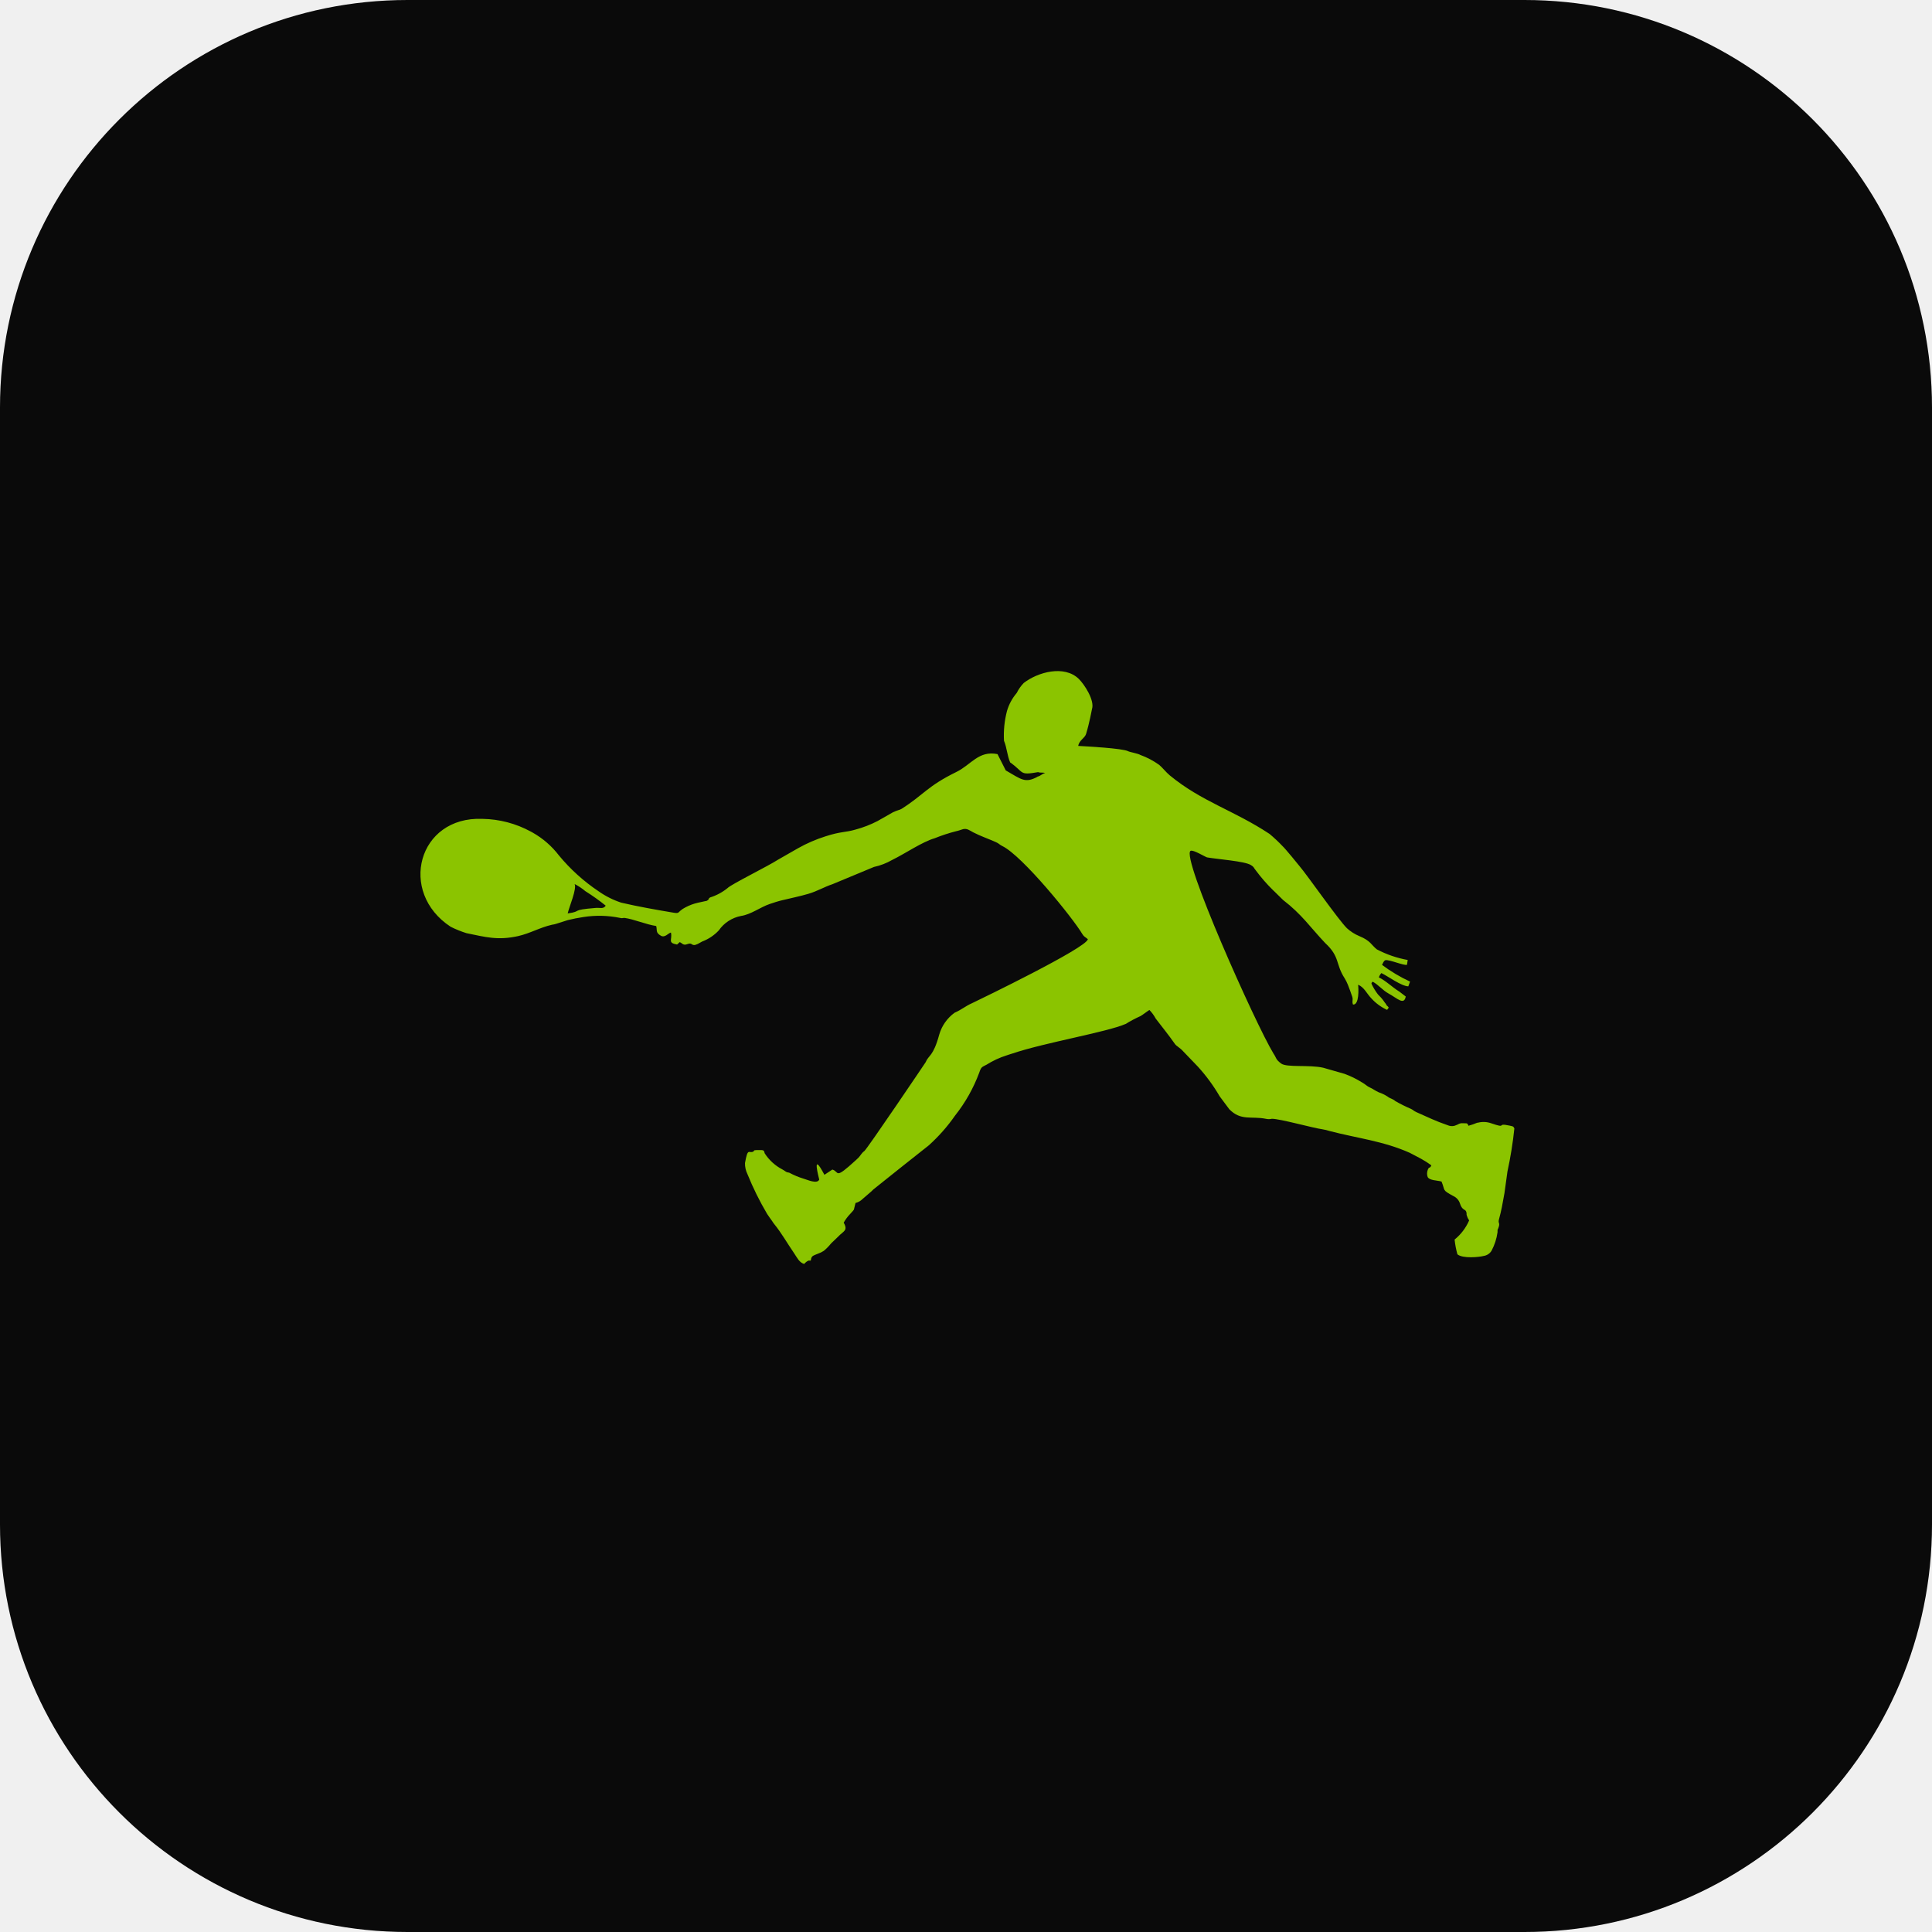
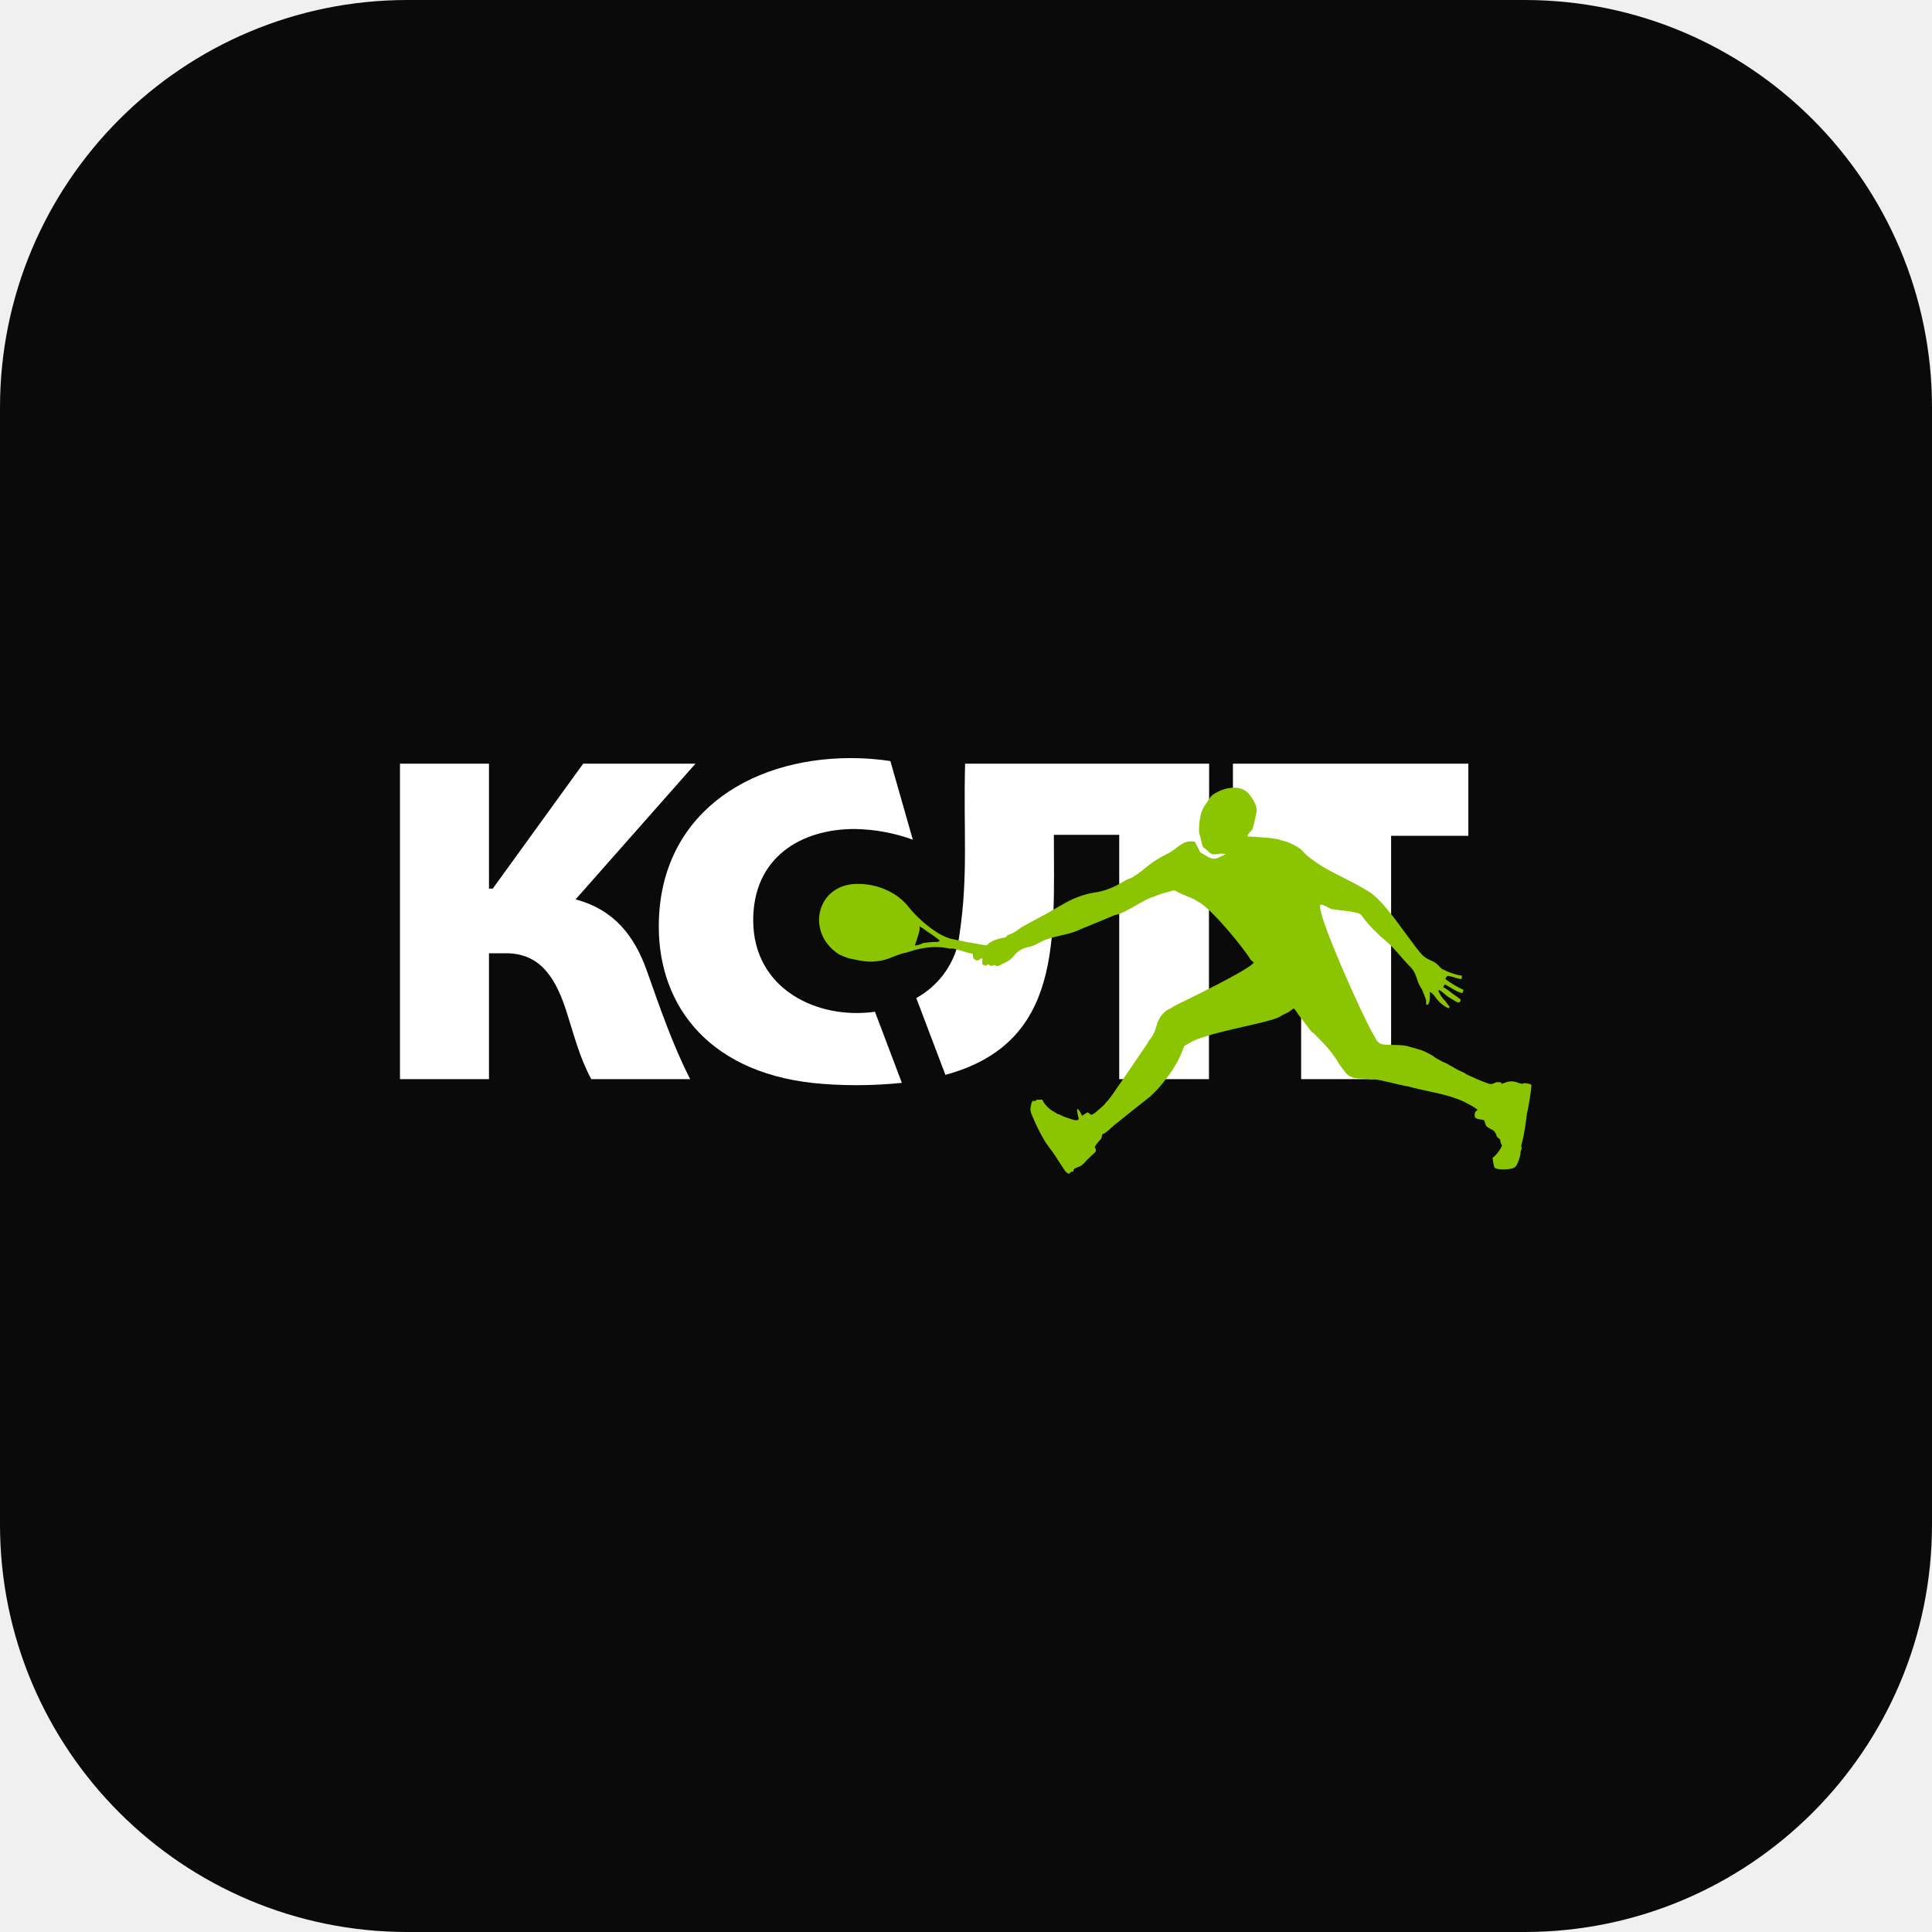
<svg xmlns="http://www.w3.org/2000/svg" viewBox="0 0 512 512">
  <rect width="512" height="512" rx="108" fill="#0A0A0A" />
-   <g transform="translate(-59.1 165.8) scale(4.700)">
+   <g transform="translate(106.0 200.9) scale(3.061)">
+     <path fill-rule="evenodd" clip-rule="evenodd" d="M0 0.486V27.795H7.705V16.897H9.187C12.355 16.897 13.595 19.366 14.46 22.083C15.078 24.027 15.572 25.972 16.561 27.795H25.125C23.603 24.834 22.491 21.553 21.379 18.433C20.307 15.395 18.538 13.124 15.202 12.235L25.58 0.486H15.859L8.031 11.302H7.705V0.486H0ZM70.038 6.728H72.114V0.486H92.495V6.728H85.808V27.795H78.019V8.866L73.107 7.087V9.416H70.038V27.795H62.269V6.645H56.611C56.611 15.633 57.387 24.669 47.221 27.425L44.7 20.776C46.342 19.865 47.577 18.382 48.16 16.619C48.288 16.199 48.379 15.768 48.432 15.331C49.218 10.101 48.768 6.319 48.926 0.486H70.053V6.728H70.038ZM43.45 28.116C41.221 28.346 38.975 28.381 36.739 28.218C26.855 27.527 22.407 21.49 22.407 14.607C22.387 5.104 29.963 0 39.067 0C40.202 0.001 41.335 0.087 42.457 0.258L44.399 7.063C42.784 6.477 41.079 6.165 39.358 6.139C34.703 6.139 30.581 8.609 30.581 14.038C30.581 20.032 36.18 22.666 41.122 21.962L43.45 28.116Z" fill="white" />
    <path fill-rule="evenodd" clip-rule="evenodd" d="M71.073 8.523C70.371 8.897 70.178 8.678 69.284 8.163L68.819 7.244C67.752 7.03 67.337 7.842 66.501 8.25C64.846 9.062 64.678 9.524 63.408 10.331C63.309 10.394 63.185 10.399 62.913 10.53L62.059 11.016C61.659 11.223 61.238 11.386 60.803 11.502C60.21 11.672 60.003 11.595 59.118 11.881C58.58 12.051 58.061 12.276 57.571 12.552L56.449 13.194C55.861 13.573 53.795 14.589 53.598 14.798C53.306 15.035 52.97 15.215 52.609 15.328C52.466 15.435 52.609 15.381 52.486 15.474C52.449 15.51 52.4 15.531 52.347 15.532L51.927 15.624C51.677 15.68 51.436 15.77 51.211 15.892C51.106 15.943 51.01 16.008 50.924 16.086C50.81 16.208 50.776 16.222 50.568 16.188C49.58 16.023 48.537 15.838 47.603 15.62C47.144 15.469 46.711 15.251 46.318 14.973C45.48 14.411 44.729 13.731 44.089 12.956C43.688 12.432 43.184 11.994 42.607 11.668L42.508 11.614C41.672 11.158 40.736 10.91 39.78 10.895C36.133 10.744 35.011 15.036 37.986 16.98C38.272 17.124 38.57 17.244 38.876 17.34C39.973 17.564 40.635 17.758 41.786 17.506C42.473 17.35 43.017 17.019 43.704 16.864C43.779 16.854 43.854 16.838 43.926 16.815L44.584 16.606C44.875 16.534 45.17 16.475 45.468 16.431C46.156 16.323 46.857 16.34 47.539 16.48C47.697 16.514 47.623 16.48 47.791 16.48C48.32 16.553 48.992 16.849 49.575 16.937C49.639 17.185 49.531 17.311 49.842 17.486C49.98 17.569 50.119 17.486 50.262 17.379L50.331 17.335C50.405 17.297 50.331 17.335 50.405 17.306C50.499 17.71 50.188 17.88 50.751 17.982L50.899 17.846C51.038 17.899 51.058 18.001 51.231 17.987C51.294 17.973 51.357 17.955 51.418 17.933C51.666 17.88 51.542 18.186 52.095 17.851L52.165 17.812C52.523 17.677 52.844 17.463 53.104 17.185C53.397 16.759 53.85 16.466 54.364 16.368C54.922 16.285 55.431 15.882 55.97 15.697C56.197 15.62 56.464 15.532 56.682 15.483C57.176 15.362 57.67 15.265 58.164 15.119C58.658 14.973 59.054 14.73 59.513 14.579L61.851 13.607C62.214 13.529 62.563 13.394 62.884 13.209C63.63 12.844 64.579 12.188 65.276 11.988C65.671 11.829 66.078 11.695 66.492 11.59C66.625 11.566 66.743 11.512 66.867 11.478C67.09 11.415 67.248 11.546 67.445 11.653C67.88 11.877 68.31 12.018 68.75 12.217C68.908 12.29 68.943 12.358 69.086 12.426C70.213 12.965 73.074 16.49 73.608 17.399C73.707 17.559 73.781 17.559 73.914 17.68C73.845 18.167 67.875 21.054 67.386 21.287C67.015 21.448 66.793 21.657 66.398 21.827C65.978 22.133 65.674 22.567 65.533 23.062C65.192 24.311 64.935 24.204 64.767 24.617C64.732 24.675 61.451 29.532 61.307 29.629C61.164 29.726 61.095 29.881 60.981 29.998L60.848 30.125C59.587 31.281 59.923 30.79 59.508 30.669L59.059 30.965C58.293 29.507 58.772 31.223 58.767 31.233C58.654 31.51 58.075 31.233 57.887 31.184C57.608 31.099 57.338 30.987 57.082 30.849C56.958 30.81 56.983 30.849 56.869 30.776C56.756 30.703 56.766 30.703 56.682 30.659C56.278 30.447 55.938 30.135 55.693 29.755C55.639 29.59 55.693 29.556 55.258 29.57C55.021 29.57 55.13 29.619 55.031 29.663C54.794 29.765 54.739 29.41 54.581 30.304C54.577 30.52 54.624 30.733 54.72 30.927C55.032 31.699 55.402 32.448 55.827 33.167C55.92 33.313 56.014 33.435 56.113 33.576C56.153 33.642 56.198 33.705 56.247 33.765C56.642 34.251 56.963 34.825 57.329 35.355L57.373 35.423C57.512 35.622 57.635 35.909 57.917 35.992C58.006 35.909 57.962 35.928 58.07 35.851L58.164 35.802C58.233 35.802 58.164 35.802 58.288 35.802C58.317 35.603 58.367 35.544 58.515 35.486L58.861 35.345C58.914 35.312 58.968 35.281 59.024 35.253C59.176 35.128 59.313 34.988 59.434 34.835L59.84 34.446C60.126 34.135 60.408 34.12 60.146 33.663C60.245 33.487 60.366 33.324 60.507 33.177C60.813 32.832 60.675 33.041 60.813 32.555C60.961 32.517 61.095 32.442 61.203 32.336L61.698 31.908L61.811 31.797C62.844 30.965 63.897 30.134 64.94 29.308C65.498 28.807 65.995 28.244 66.422 27.631C67.005 26.896 67.467 26.076 67.791 25.2C67.905 24.865 67.939 24.899 68.206 24.753C68.56 24.53 68.942 24.354 69.343 24.228C69.457 24.194 69.546 24.155 69.659 24.126C71.463 23.514 74.967 22.925 76.044 22.459C76.316 22.292 76.598 22.142 76.889 22.012C77.077 21.895 77.221 21.773 77.384 21.671C77.525 21.816 77.644 21.98 77.74 22.157C78.11 22.643 78.466 23.076 78.822 23.587C78.911 23.713 79.094 23.786 79.281 23.995L80.117 24.865C80.586 25.38 80.998 25.942 81.347 26.542L81.891 27.271C82.548 27.937 83.131 27.645 83.942 27.806C84.057 27.834 84.177 27.834 84.293 27.806C84.752 27.806 86.625 28.331 87.144 28.399C87.28 28.421 87.414 28.454 87.544 28.496C89.106 28.904 90.574 29.06 92.066 29.726L92.694 30.056C92.898 30.168 93.095 30.293 93.282 30.431C93.198 30.64 93.154 30.47 93.075 30.698C93.028 30.825 93.028 30.965 93.075 31.092C93.188 31.291 93.598 31.272 93.855 31.345C94.078 31.874 93.855 31.802 94.528 32.166C94.612 32.205 94.687 32.261 94.749 32.329C94.811 32.398 94.859 32.478 94.888 32.565C95.022 32.992 95.19 32.881 95.249 33.051C95.288 33.172 95.249 33.158 95.279 33.255C95.308 33.355 95.353 33.45 95.412 33.537C95.231 33.956 94.95 34.327 94.592 34.616C94.622 34.897 94.675 35.175 94.75 35.447C95.041 35.7 95.98 35.608 96.233 35.54C96.324 35.526 96.412 35.492 96.489 35.441C96.566 35.389 96.63 35.322 96.677 35.243C96.85 34.918 96.963 34.566 97.013 34.203C97.013 33.96 97.013 34.135 97.082 33.901C97.152 33.668 97.053 33.717 97.082 33.527C97.251 32.895 97.28 32.672 97.404 31.996L97.572 30.781C97.746 29.978 97.877 29.167 97.962 28.35C97.898 28.219 97.888 28.238 97.685 28.19C96.885 28.015 97.626 28.394 96.638 28.054C96.399 27.973 96.141 27.965 95.896 28.029H95.867C95.706 28.097 95.541 28.154 95.373 28.2C95.328 28.093 95.373 28.156 95.284 28.064C95.037 28.064 94.953 28.02 94.765 28.131L94.592 28.2C94.46 28.235 94.32 28.223 94.196 28.166C93.519 27.937 93.079 27.713 92.437 27.431C92.274 27.359 92.274 27.315 92.131 27.247C91.829 27.118 91.535 26.972 91.251 26.809C91.103 26.673 90.959 26.673 90.811 26.552C90.657 26.452 90.491 26.372 90.317 26.314C90.099 26.216 90.001 26.124 89.823 26.046C89.645 25.968 89.561 25.857 89.378 25.759C89.067 25.563 88.736 25.4 88.389 25.273L87.184 24.928C86.398 24.748 85.133 24.928 84.811 24.69C84.49 24.452 84.55 24.369 84.382 24.131C83.349 22.43 79.148 13.009 79.706 12.698C79.85 12.62 80.517 13.034 80.635 13.068C81.219 13.17 82.766 13.281 83.106 13.5C83.294 13.612 83.25 13.641 83.373 13.787C83.672 14.191 84.002 14.571 84.362 14.924L84.421 14.978L84.915 15.464C85.988 16.29 86.433 16.985 87.292 17.894C88.142 18.677 87.866 19.071 88.394 19.887C88.463 20.001 88.522 20.12 88.572 20.242C88.627 20.369 88.78 20.796 88.82 20.923C88.884 21.132 88.79 21.166 88.864 21.365C89.22 21.399 89.18 20.461 89.151 20.247C89.496 20.388 89.645 20.758 89.897 21.015C90.146 21.289 90.448 21.511 90.786 21.666L90.865 21.559C90.9 21.511 90.791 21.453 90.737 21.38V21.355L90.643 21.234C90.557 21.102 90.456 20.979 90.342 20.869L90.272 20.796C90.131 20.612 90.01 20.413 89.912 20.203C89.882 20.13 89.976 20.082 89.976 20.077C90.292 20.247 90.544 20.563 90.851 20.733C91.384 21.025 91.735 21.423 91.839 20.913L91.478 20.636C91.058 20.378 90.742 20.038 90.322 19.834C90.35 19.743 90.399 19.66 90.465 19.591C90.851 19.776 91.582 20.325 91.982 20.339L92.081 20.072C91.522 19.813 90.992 19.497 90.5 19.129C90.559 19.027 90.589 18.901 90.697 18.862C90.95 18.833 91.73 19.178 91.908 19.124L91.948 18.852C91.34 18.743 90.753 18.541 90.208 18.254C89.892 18.006 89.862 17.768 89.22 17.506C88.963 17.399 88.728 17.249 88.523 17.063C88.029 16.577 86.269 14.045 85.839 13.549C85.8 13.495 85.024 12.547 84.895 12.436C84.663 12.192 84.418 11.962 84.159 11.745C82.138 10.409 80.334 9.927 78.535 8.445C78.303 8.25 78.155 8.041 77.937 7.852C77.608 7.616 77.247 7.426 76.865 7.288C76.761 7.215 76.267 7.127 76.193 7.084C75.891 6.914 73.746 6.802 73.371 6.782C73.425 6.457 73.737 6.35 73.811 6.112C74.008 5.475 74.132 4.755 74.147 4.702C74.305 4.216 73.727 3.321 73.4 3.001C72.58 2.208 71.093 2.617 70.297 3.234C70.137 3.401 70.003 3.591 69.901 3.798C69.648 4.095 69.461 4.441 69.353 4.814C69.21 5.361 69.153 5.926 69.185 6.491C69.348 6.88 69.363 7.322 69.531 7.711C70.341 8.284 70.025 8.45 71.107 8.26C71.256 8.314 71.359 8.26 71.508 8.314C71.34 8.338 71.241 8.489 71.073 8.513V8.523ZM44.584 16.227C44.663 15.867 45.112 14.832 44.974 14.569C45.192 14.681 45.396 14.816 45.582 14.973C45.98 15.223 46.363 15.495 46.728 15.79C46.585 15.994 46.427 15.897 46.175 15.916C44.668 16.038 45.468 16.101 44.584 16.227Z" fill="#8BC400" />
  </g>
</svg>
